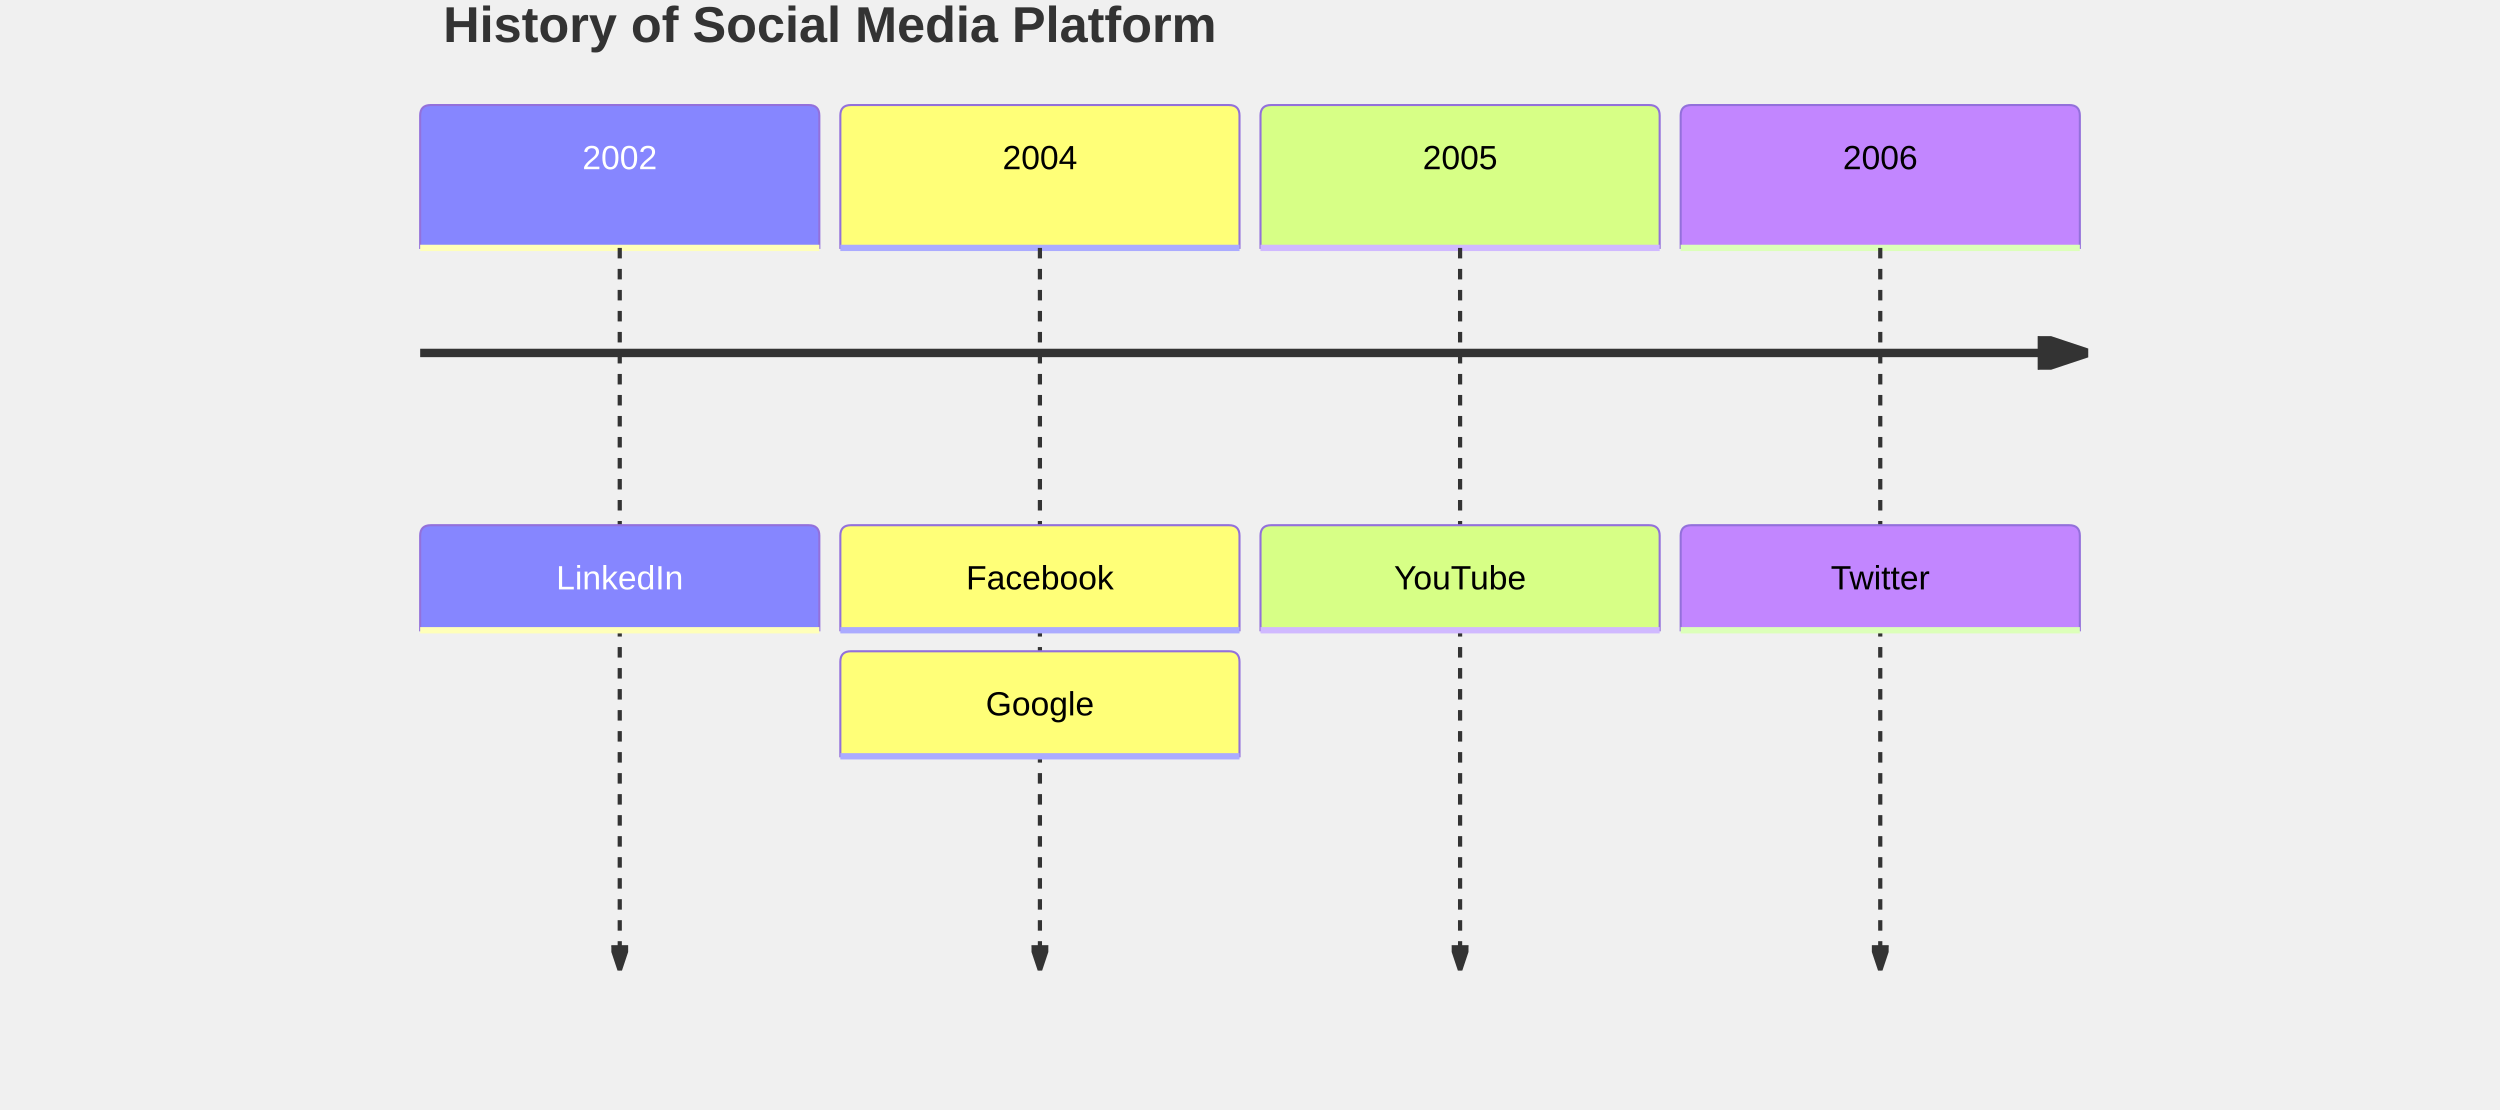
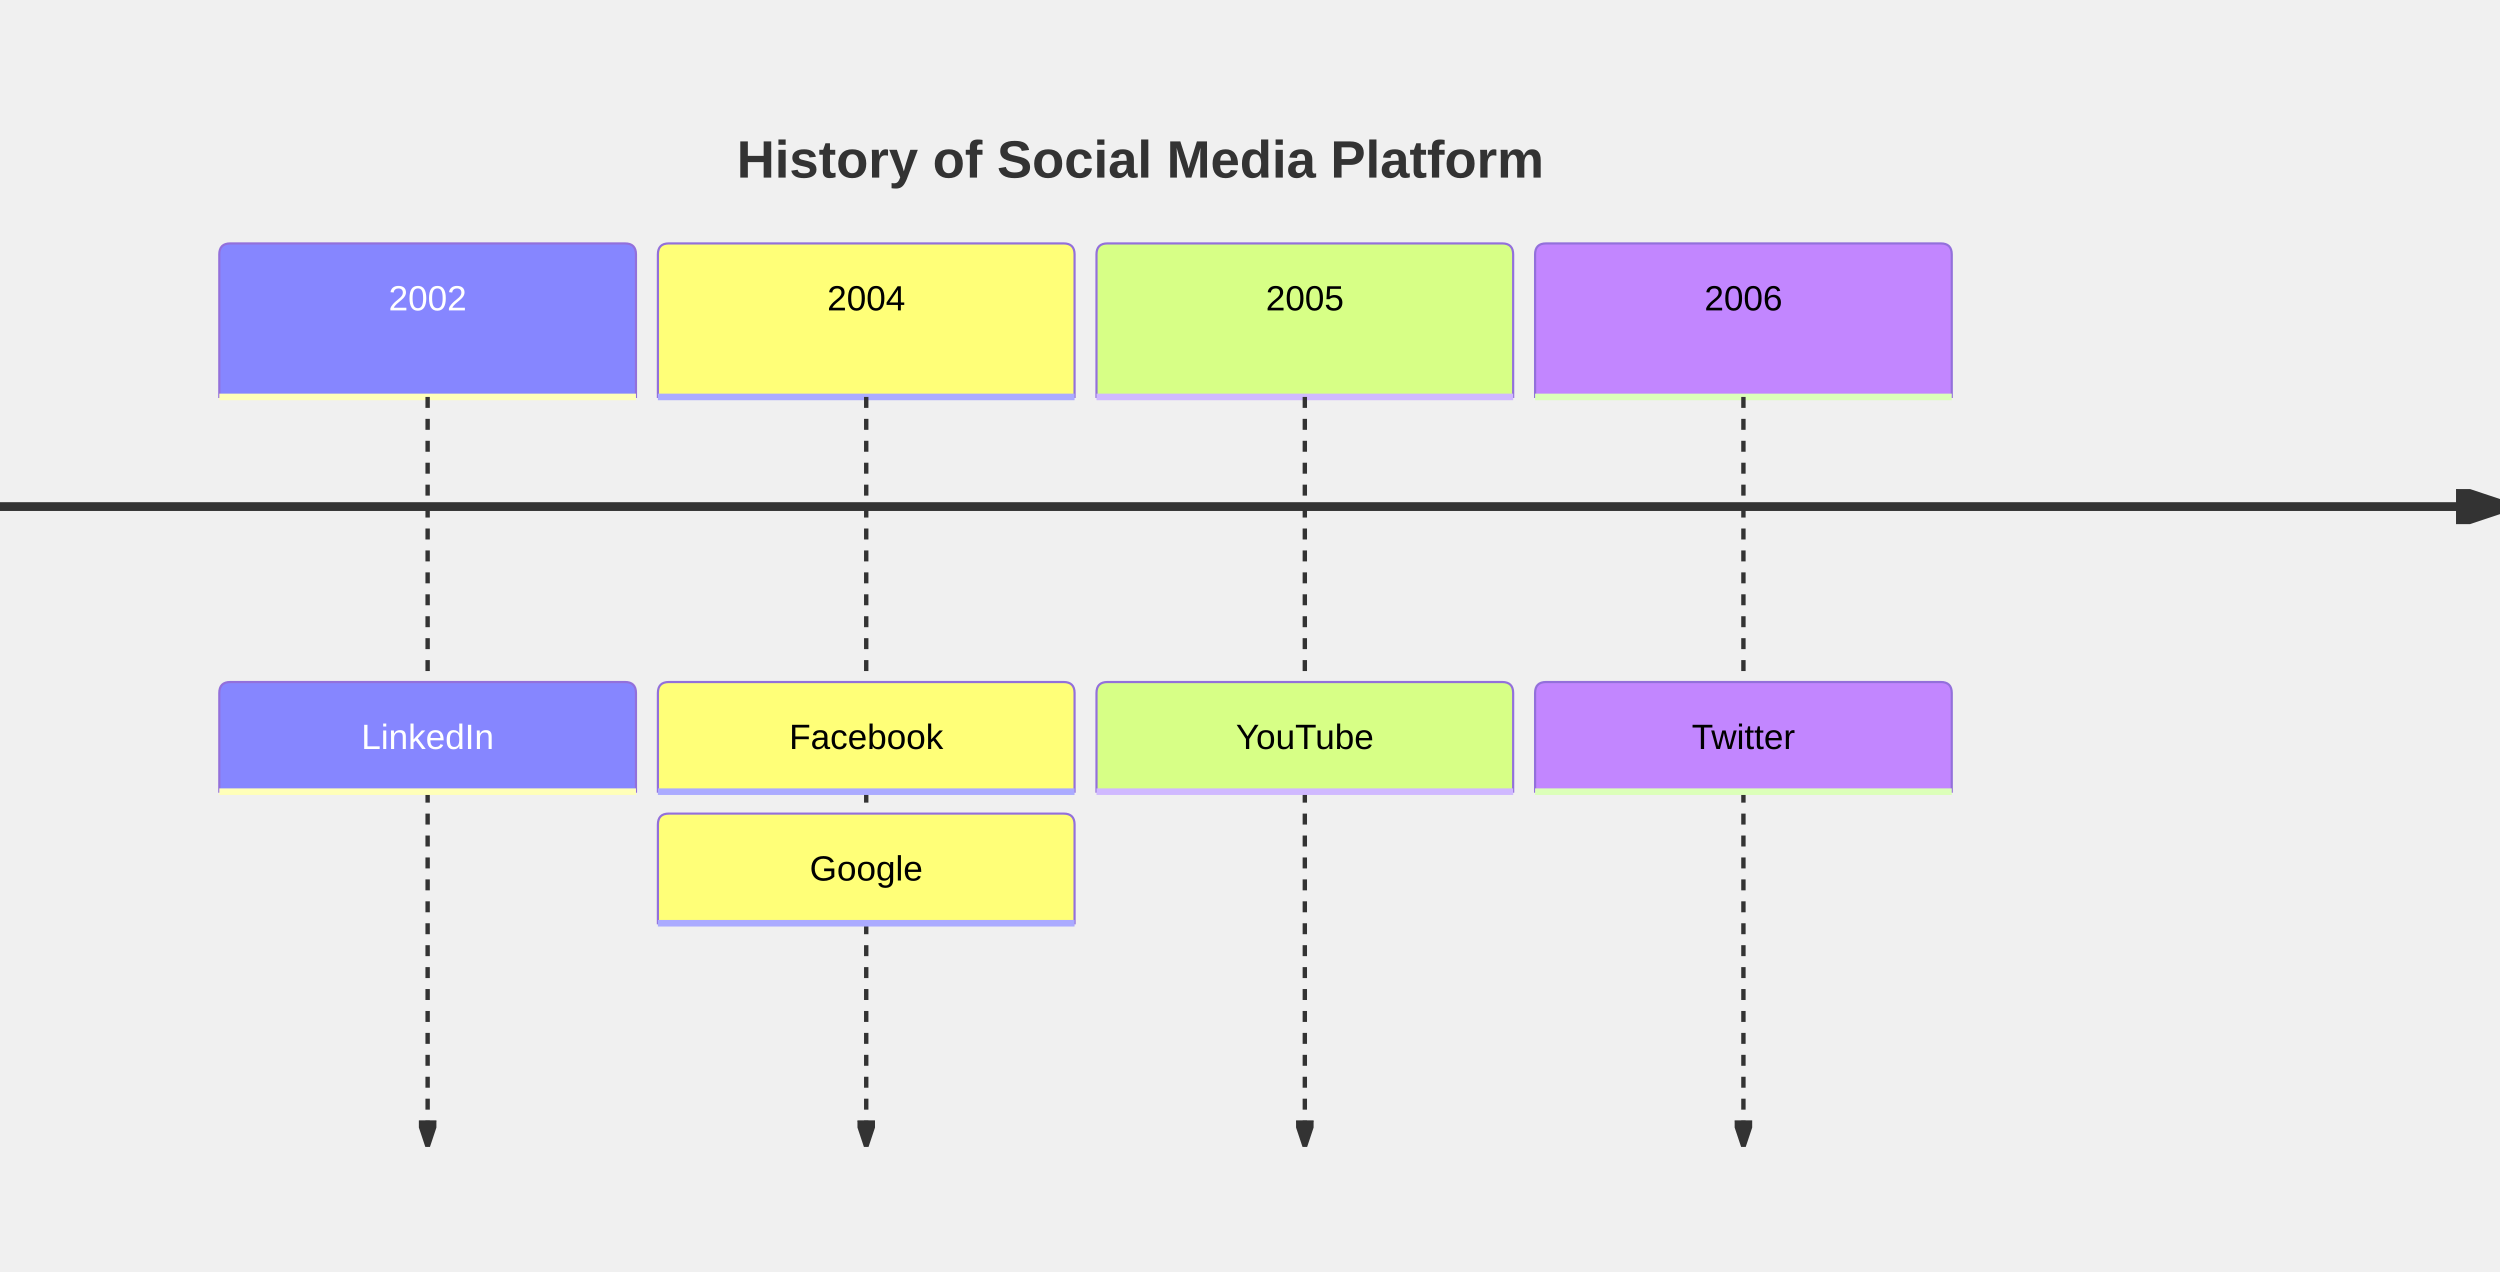
- <svg xmlns="http://www.w3.org/2000/svg" width="1190" height="528" viewBox="0 0 1190 528" class="mermaid">
+ <svg xmlns="http://www.w3.org/2000/svg" width="1140" height="580" viewBox="100 -61 1140 580" class="mermaid">
  <style>

.mermaid {
  font-family: trebuchet ms, verdana, arial, sans-serif;
  font-size: 16px;
}

.node rect,
.node polygon,
.node circle,
.node ellipse,
.node path {
  fill: #ECECFF;
  stroke: #9370DB;
  stroke-width: 1px;
}

.node line {
  stroke: #9370DB;
  stroke-width: 1px;
}

.node .label {
  fill: #333333;
}

.node text {
  fill: #333333;
  font-family: trebuchet ms, verdana, arial, sans-serif;
  font-size: 16px;
}

.edge-path {
  fill: none;
  stroke: #333333;
  stroke-width: 1px;
}

.edge-label {
  fill: #333333;
  font-family: trebuchet ms, verdana, arial, sans-serif;
}

.edge-label-bg {
  fill: rgba(232, 232, 232, 0.8);
}

.subgraph {
  fill: #ffffde;
  stroke: #aaaa33;
  stroke-width: 1px;
}

.subgraph-title {
  fill: #333333;
  font-weight: bold;
}

.cluster rect {
  fill: #ffffde;
  stroke: #aaaa33;
  stroke-width: 1px;
  rx: 5px;
  ry: 5px;
}

.cluster-label {
  fill: #333333;
  font-family: trebuchet ms, verdana, arial, sans-serif;
  font-size: 16px;
  font-weight: bold;
}

marker path {
  fill: #333333;
  stroke: #333333;
}


.titleText {
  text-anchor: middle;
  font-size: 24px;
  fill: #333333;
  font-family: trebuchet ms, verdana, arial, sans-serif;
}

.timeline-node {
  font-family: trebuchet ms, verdana, arial, sans-serif;
}

.timeline-node text {
  fill: #333333;
  font-size: 16px;
}

.lineWrapper line {
  stroke: #333333;
}

.section--1 {
  fill: hsl(240, 100%, 76.27%);
}

.section--1 text {
  fill: #ffffff;
}

.node-section--1 {
  fill: hsl(240, 100%, 76.27%);
  stroke: #9370DB;
  stroke-width: 1px;
}

.node-line--1 {
  stroke: hsl(60, 100%, 86.27%);
  stroke-width: 3px;
}

.section-0 {
  fill: hsl(60, 100%, 73.53%);
}

.section-0 text {
  fill: black;
}

.node-section-0 {
  fill: hsl(60, 100%, 73.53%);
  stroke: #9370DB;
  stroke-width: 1px;
}

.node-line-0 {
  stroke: hsl(240, 100%, 83.53%);
  stroke-width: 3px;
}

.section-1 {
  fill: hsl(80, 100%, 76.27%);
}

.section-1 text {
  fill: black;
}

.node-section-1 {
  fill: hsl(80, 100%, 76.27%);
  stroke: #9370DB;
  stroke-width: 1px;
}

.node-line-1 {
  stroke: hsl(260, 100%, 86.27%);
  stroke-width: 3px;
}

.section-2 {
  fill: hsl(270, 100%, 76.27%);
}

.section-2 text {
  fill: black;
}

.node-section-2 {
  fill: hsl(270, 100%, 76.27%);
  stroke: #9370DB;
  stroke-width: 1px;
}

.node-line-2 {
  stroke: hsl(90, 100%, 86.27%);
  stroke-width: 3px;
}

.section-3 {
  fill: hsl(300, 100%, 76.27%);
}

.section-3 text {
  fill: black;
}

.node-section-3 {
  fill: hsl(300, 100%, 76.27%);
  stroke: #9370DB;
  stroke-width: 1px;
}

.node-line-3 {
  stroke: hsl(120, 100%, 86.27%);
  stroke-width: 3px;
}

.section-4 {
  fill: hsl(330, 100%, 76.27%);
}

.section-4 text {
  fill: black;
}

.node-section-4 {
  fill: hsl(330, 100%, 76.27%);
  stroke: #9370DB;
  stroke-width: 1px;
}

.node-line-4 {
  stroke: hsl(150, 100%, 86.27%);
  stroke-width: 3px;
}

.section-5 {
  fill: hsl(0, 100%, 76.27%);
}

.section-5 text {
  fill: black;
}

.node-section-5 {
  fill: hsl(0, 100%, 76.27%);
  stroke: #9370DB;
  stroke-width: 1px;
}

.node-line-5 {
  stroke: hsl(180, 100%, 86.27%);
  stroke-width: 3px;
}

.section-6 {
  fill: hsl(30, 100%, 76.27%);
}

.section-6 text {
  fill: black;
}

.node-section-6 {
  fill: hsl(30, 100%, 76.27%);
  stroke: #9370DB;
  stroke-width: 1px;
}

.node-line-6 {
  stroke: hsl(210, 100%, 86.27%);
  stroke-width: 3px;
}

.section-7 {
  fill: hsl(90, 100%, 76.27%);
}

.section-7 text {
  fill: black;
}

.node-section-7 {
  fill: hsl(90, 100%, 76.27%);
  stroke: #9370DB;
  stroke-width: 1px;
}

.node-line-7 {
  stroke: hsl(270, 100%, 86.27%);
  stroke-width: 3px;
}

.section-8 {
  fill: hsl(150, 100%, 76.27%);
}

.section-8 text {
  fill: black;
}

.node-section-8 {
  fill: hsl(150, 100%, 76.27%);
  stroke: #9370DB;
  stroke-width: 1px;
}

.node-line-8 {
  stroke: hsl(330, 100%, 86.27%);
  stroke-width: 3px;
}

.section-9 {
  fill: hsl(180, 100%, 76.27%);
}

.section-9 text {
  fill: black;
}

.node-section-9 {
  fill: hsl(180, 100%, 76.27%);
  stroke: #9370DB;
  stroke-width: 1px;
}

.node-line-9 {
  stroke: hsl(0, 100%, 86.27%);
  stroke-width: 3px;
}

.section-10 {
  fill: hsl(210, 100%, 76.27%);
}

.section-10 text {
  fill: black;
}

.node-section-10 {
  fill: hsl(210, 100%, 76.27%);
  stroke: #9370DB;
  stroke-width: 1px;
}

.node-line-10 {
  stroke: hsl(30, 100%, 86.27%);
  stroke-width: 3px;
}

.section-11 {
  fill: hsl(240, 100%, 76.27%);
}

.section-11 text {
  fill: black;
}

.node-section-11 {
  fill: hsl(240, 100%, 76.27%);
  stroke: #9370DB;
  stroke-width: 1px;
}

.node-line-11 {
  stroke: hsl(60, 100%, 86.27%);
  stroke-width: 3px;
}

  </style>
  <g class="root">
    <g class="clusters">

    </g>
    <g class="edgePaths">

    </g>
    <g class="edgeLabels">

    </g>
    <g class="nodes">

    </g>
    <defs>
      <marker id="arrowhead" refX="5" refY="2" markerWidth="6" markerHeight="4" orient="auto">
        <path d="M 0,0 V 4 L6,2 Z" />
      </marker>
    </defs>
-     <text x="395" y="20" class="titleText" font-size="4ex" font-weight="bold" text-anchor="middle">History of Social Media Platform</text>
+     <text x="620" y="20" class="titleText" font-size="4ex" font-weight="bold" text-anchor="middle">History of Social Media Platform</text>
    <g class="taskWrapper timeline-node section--1" transform="translate(200, 50)">
-       <path d="M0 63 v-58 q0,-5 5,-5 h180 q5,0 5,5 v63 H0 Z" class="node-bkg node-section--1" />
-       <line x1="0" y1="68" x2="190" y2="68" class="node-line--1" />
-       <text x="95" y="10" text-anchor="middle" dominant-baseline="middle" alignment-baseline="middle" dy="1em">2002</text>
+       <path d="M0 65 v-60 q0,-5 5,-5 h180 q5,0 5,5 v65 H0 Z" class="node-bkg node-section--1" />
+       <line x1="0" y1="70" x2="190" y2="70" class="node-line--1" />
+       <text x="95" y="10" dy="1em" alignment-baseline="middle" text-anchor="middle" dominant-baseline="middle">2002</text>
    </g>
    <g class="lineWrapper">
-       <line x1="295" y1="118" x2="295" y2="460" stroke-dasharray="5,5" stroke-width="2" marker-end="url(#arrowhead)" stroke="black" />
+       <line x1="295" y1="120" x2="295" y2="460" stroke="black" marker-end="url(#arrowhead)" stroke-width="2" stroke-dasharray="5,5" />
    </g>
    <g class="eventWrapper timeline-node section--1" transform="translate(200, 250)">
      <path d="M0 45 v-40 q0,-5 5,-5 h180 q5,0 5,5 v45 H0 Z" class="node-bkg node-section--1" />
      <line x1="0" y1="50" x2="190" y2="50" class="node-line--1" />
-       <text x="95" y="10" alignment-baseline="middle" dominant-baseline="middle" text-anchor="middle" dy="1em">LinkedIn</text>
+       <text x="95" y="10" dominant-baseline="middle" alignment-baseline="middle" text-anchor="middle" dy="1em">LinkedIn</text>
    </g>
    <g class="taskWrapper timeline-node section-0" transform="translate(400, 50)">
-       <path d="M0 63 v-58 q0,-5 5,-5 h180 q5,0 5,5 v63 H0 Z" class="node-bkg node-section-0" />
-       <line x1="0" y1="68" x2="190" y2="68" class="node-line-0" />
-       <text x="95" y="10" dominant-baseline="middle" text-anchor="middle" alignment-baseline="middle" dy="1em">2004</text>
+       <path d="M0 65 v-60 q0,-5 5,-5 h180 q5,0 5,5 v65 H0 Z" class="node-bkg node-section-0" />
+       <line x1="0" y1="70" x2="190" y2="70" class="node-line-0" />
+       <text x="95" y="10" dy="1em" alignment-baseline="middle" dominant-baseline="middle" text-anchor="middle">2004</text>
    </g>
    <g class="lineWrapper">
-       <line x1="495" y1="118" x2="495" y2="460" marker-end="url(#arrowhead)" stroke-dasharray="5,5" stroke-width="2" stroke="black" />
+       <line x1="495" y1="120" x2="495" y2="460" stroke-dasharray="5,5" stroke-width="2" stroke="black" marker-end="url(#arrowhead)" />
    </g>
    <g class="eventWrapper timeline-node section-0" transform="translate(400, 250)">
      <path d="M0 45 v-40 q0,-5 5,-5 h180 q5,0 5,5 v45 H0 Z" class="node-bkg node-section-0" />
      <line x1="0" y1="50" x2="190" y2="50" class="node-line-0" />
-       <text x="95" y="10" dominant-baseline="middle" dy="1em" alignment-baseline="middle" text-anchor="middle">Facebook</text>
+       <text x="95" y="10" dominant-baseline="middle" dy="1em" text-anchor="middle" alignment-baseline="middle">Facebook</text>
    </g>
    <g class="eventWrapper timeline-node section-0" transform="translate(400, 310)">
      <path d="M0 45 v-40 q0,-5 5,-5 h180 q5,0 5,5 v45 H0 Z" class="node-bkg node-section-0" />
      <line x1="0" y1="50" x2="190" y2="50" class="node-line-0" />
-       <text x="95" y="10" dominant-baseline="middle" alignment-baseline="middle" text-anchor="middle" dy="1em">Google</text>
+       <text x="95" y="10" dy="1em" alignment-baseline="middle" text-anchor="middle" dominant-baseline="middle">Google</text>
    </g>
    <g class="taskWrapper timeline-node section-1" transform="translate(600, 50)">
-       <path d="M0 63 v-58 q0,-5 5,-5 h180 q5,0 5,5 v63 H0 Z" class="node-bkg node-section-1" />
-       <line x1="0" y1="68" x2="190" y2="68" class="node-line-1" />
-       <text x="95" y="10" dy="1em" text-anchor="middle" dominant-baseline="middle" alignment-baseline="middle">2005</text>
+       <path d="M0 65 v-60 q0,-5 5,-5 h180 q5,0 5,5 v65 H0 Z" class="node-bkg node-section-1" />
+       <line x1="0" y1="70" x2="190" y2="70" class="node-line-1" />
+       <text x="95" y="10" alignment-baseline="middle" dy="1em" text-anchor="middle" dominant-baseline="middle">2005</text>
    </g>
    <g class="lineWrapper">
-       <line x1="695" y1="118" x2="695" y2="460" stroke="black" marker-end="url(#arrowhead)" stroke-width="2" stroke-dasharray="5,5" />
+       <line x1="695" y1="120" x2="695" y2="460" stroke-width="2" stroke="black" marker-end="url(#arrowhead)" stroke-dasharray="5,5" />
    </g>
    <g class="eventWrapper timeline-node section-1" transform="translate(600, 250)">
      <path d="M0 45 v-40 q0,-5 5,-5 h180 q5,0 5,5 v45 H0 Z" class="node-bkg node-section-1" />
      <line x1="0" y1="50" x2="190" y2="50" class="node-line-1" />
-       <text x="95" y="10" alignment-baseline="middle" text-anchor="middle" dominant-baseline="middle" dy="1em">YouTube</text>
+       <text x="95" y="10" dominant-baseline="middle" alignment-baseline="middle" dy="1em" text-anchor="middle">YouTube</text>
    </g>
    <g class="taskWrapper timeline-node section-2" transform="translate(800, 50)">
-       <path d="M0 63 v-58 q0,-5 5,-5 h180 q5,0 5,5 v63 H0 Z" class="node-bkg node-section-2" />
-       <line x1="0" y1="68" x2="190" y2="68" class="node-line-2" />
-       <text x="95" y="10" alignment-baseline="middle" dy="1em" text-anchor="middle" dominant-baseline="middle">2006</text>
+       <path d="M0 65 v-60 q0,-5 5,-5 h180 q5,0 5,5 v65 H0 Z" class="node-bkg node-section-2" />
+       <line x1="0" y1="70" x2="190" y2="70" class="node-line-2" />
+       <text x="95" y="10" dy="1em" alignment-baseline="middle" dominant-baseline="middle" text-anchor="middle">2006</text>
    </g>
    <g class="lineWrapper">
-       <line x1="895" y1="118" x2="895" y2="460" stroke-dasharray="5,5" stroke-width="2" stroke="black" marker-end="url(#arrowhead)" />
+       <line x1="895" y1="120" x2="895" y2="460" stroke-width="2" stroke="black" marker-end="url(#arrowhead)" stroke-dasharray="5,5" />
    </g>
    <g class="eventWrapper timeline-node section-2" transform="translate(800, 250)">
      <path d="M0 45 v-40 q0,-5 5,-5 h180 q5,0 5,5 v45 H0 Z" class="node-bkg node-section-2" />
      <line x1="0" y1="50" x2="190" y2="50" class="node-line-2" />
-       <text x="95" y="10" dy="1em" alignment-baseline="middle" dominant-baseline="middle" text-anchor="middle">Twitter</text>
+       <text x="95" y="10" text-anchor="middle" dy="1em" alignment-baseline="middle" dominant-baseline="middle">Twitter</text>
    </g>
    <g class="lineWrapper">
-       <line x1="200" y1="168" x2="990" y2="168" stroke="black" stroke-width="4" marker-end="url(#arrowhead)" />
+       <line x1="50" y1="170" x2="1240" y2="170" stroke-width="4" marker-end="url(#arrowhead)" stroke="black" />
    </g>
  </g>
</svg>
